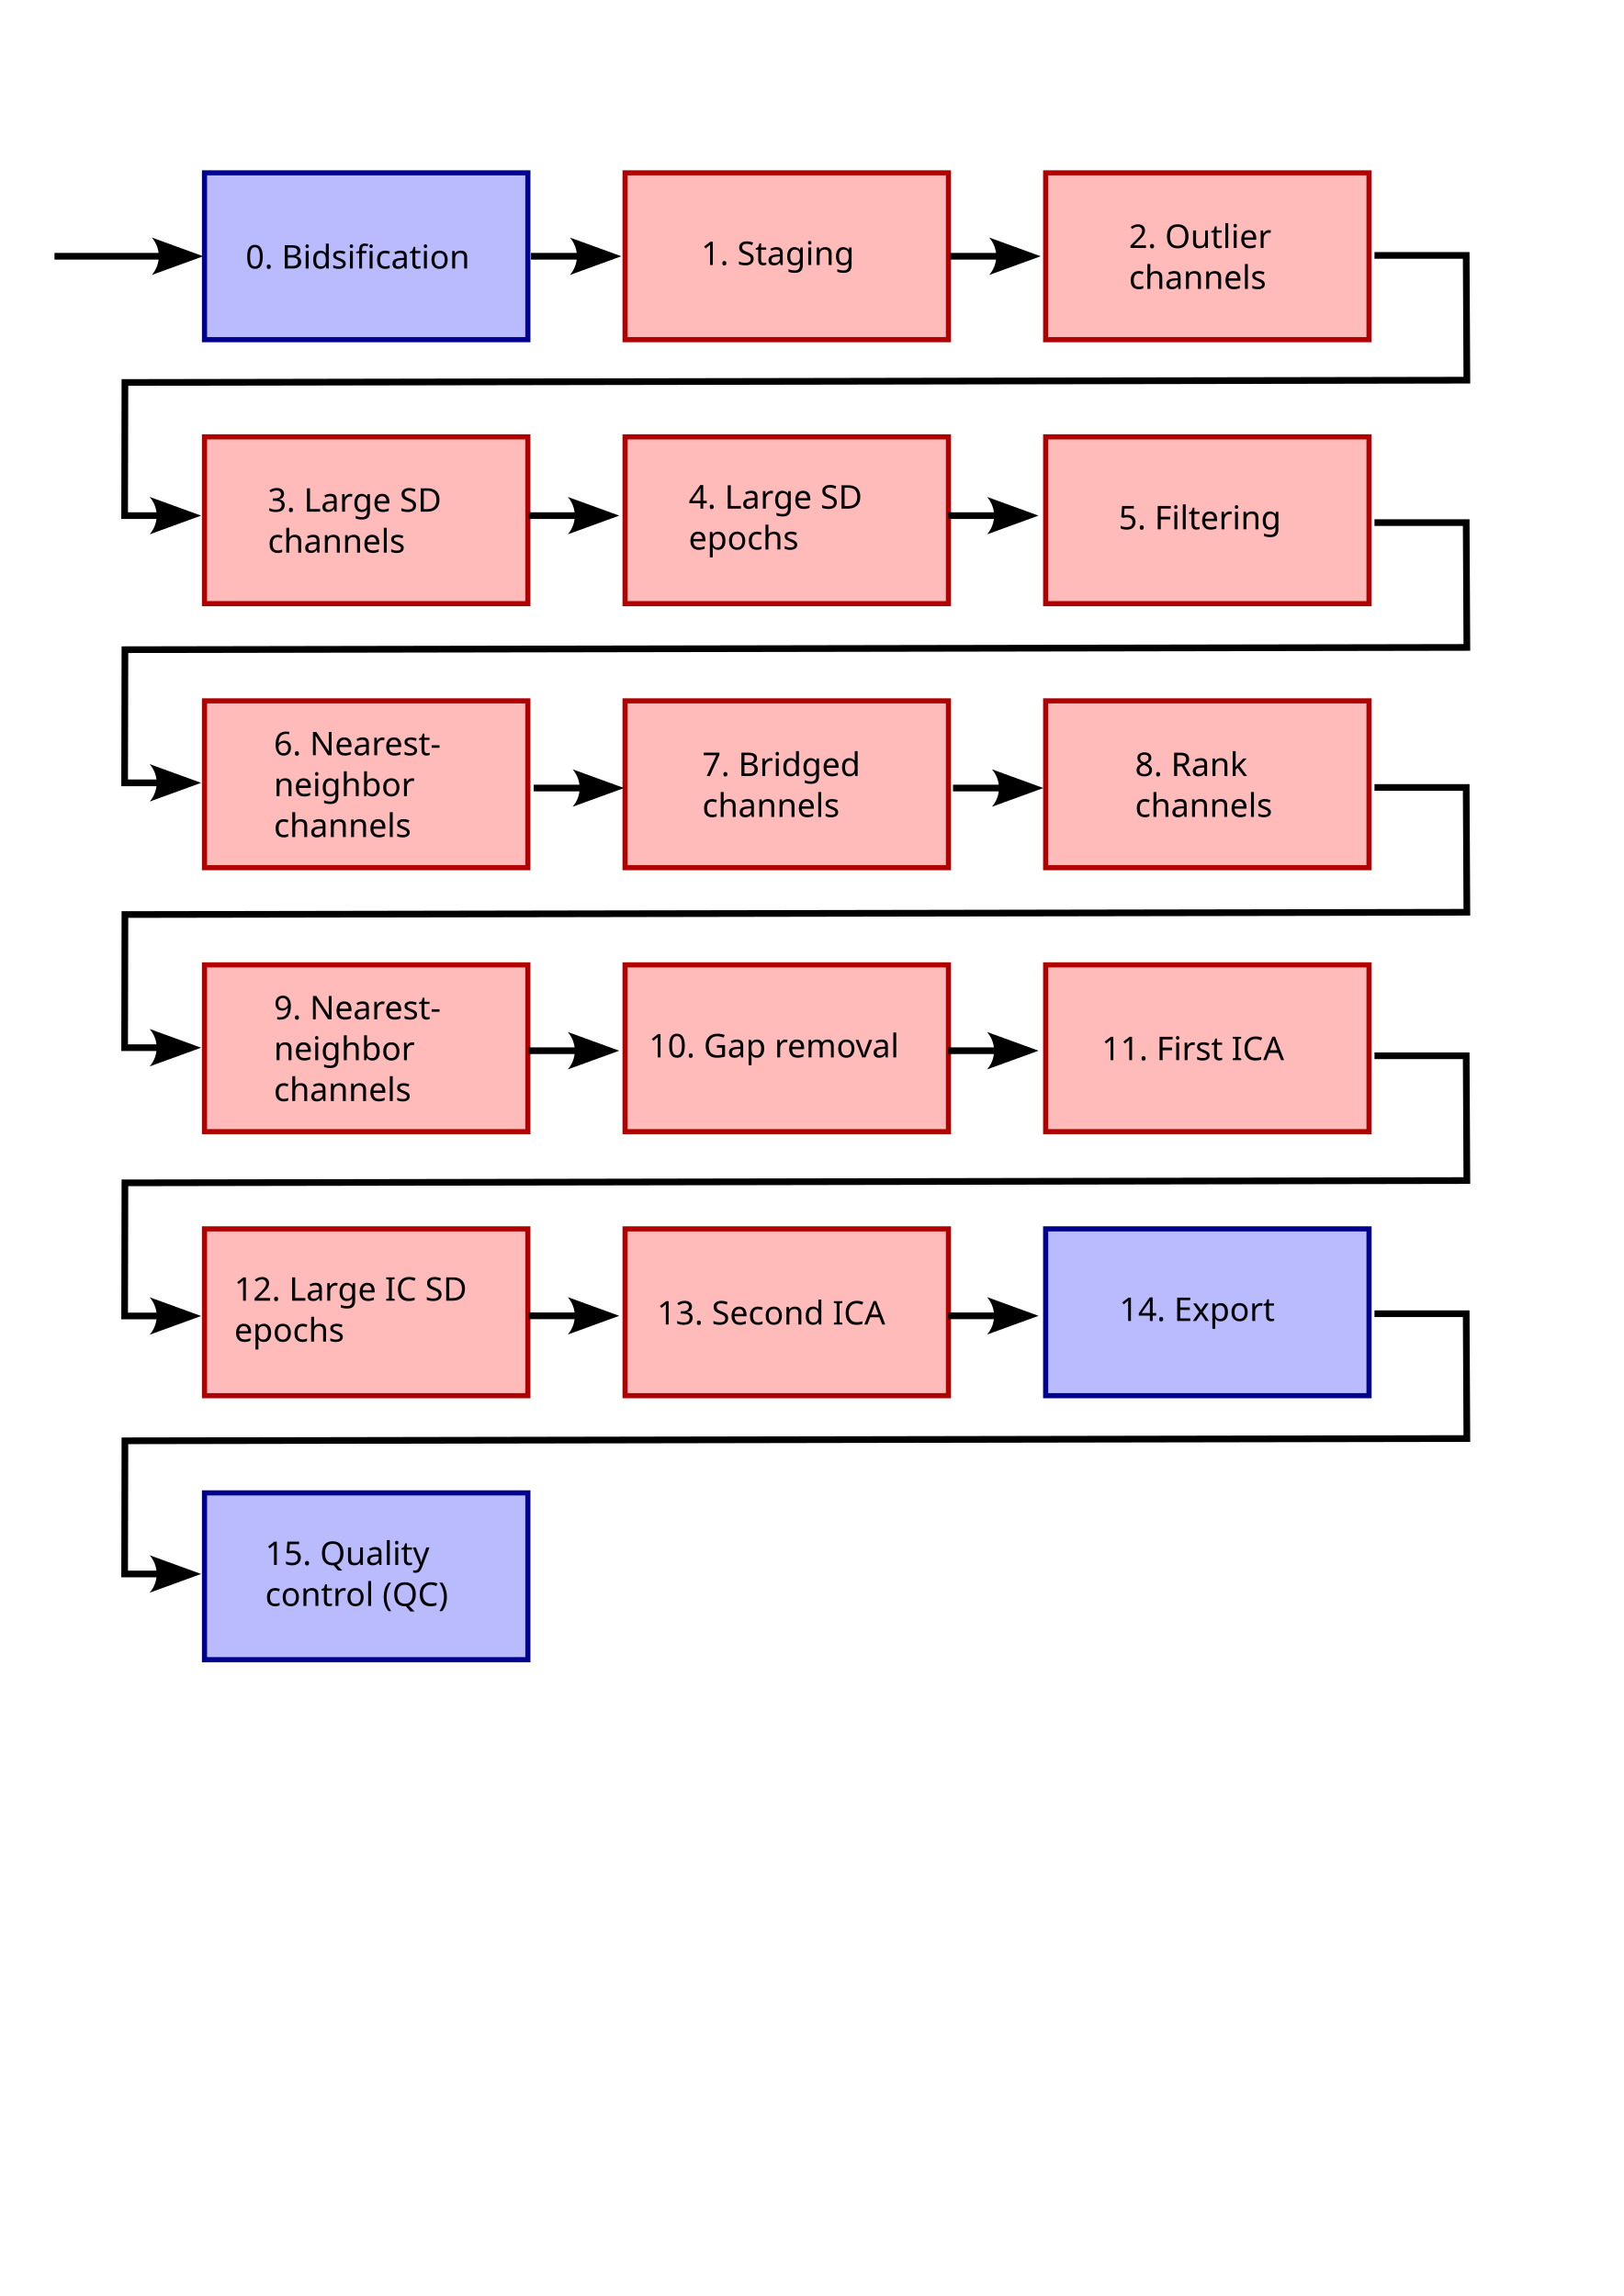
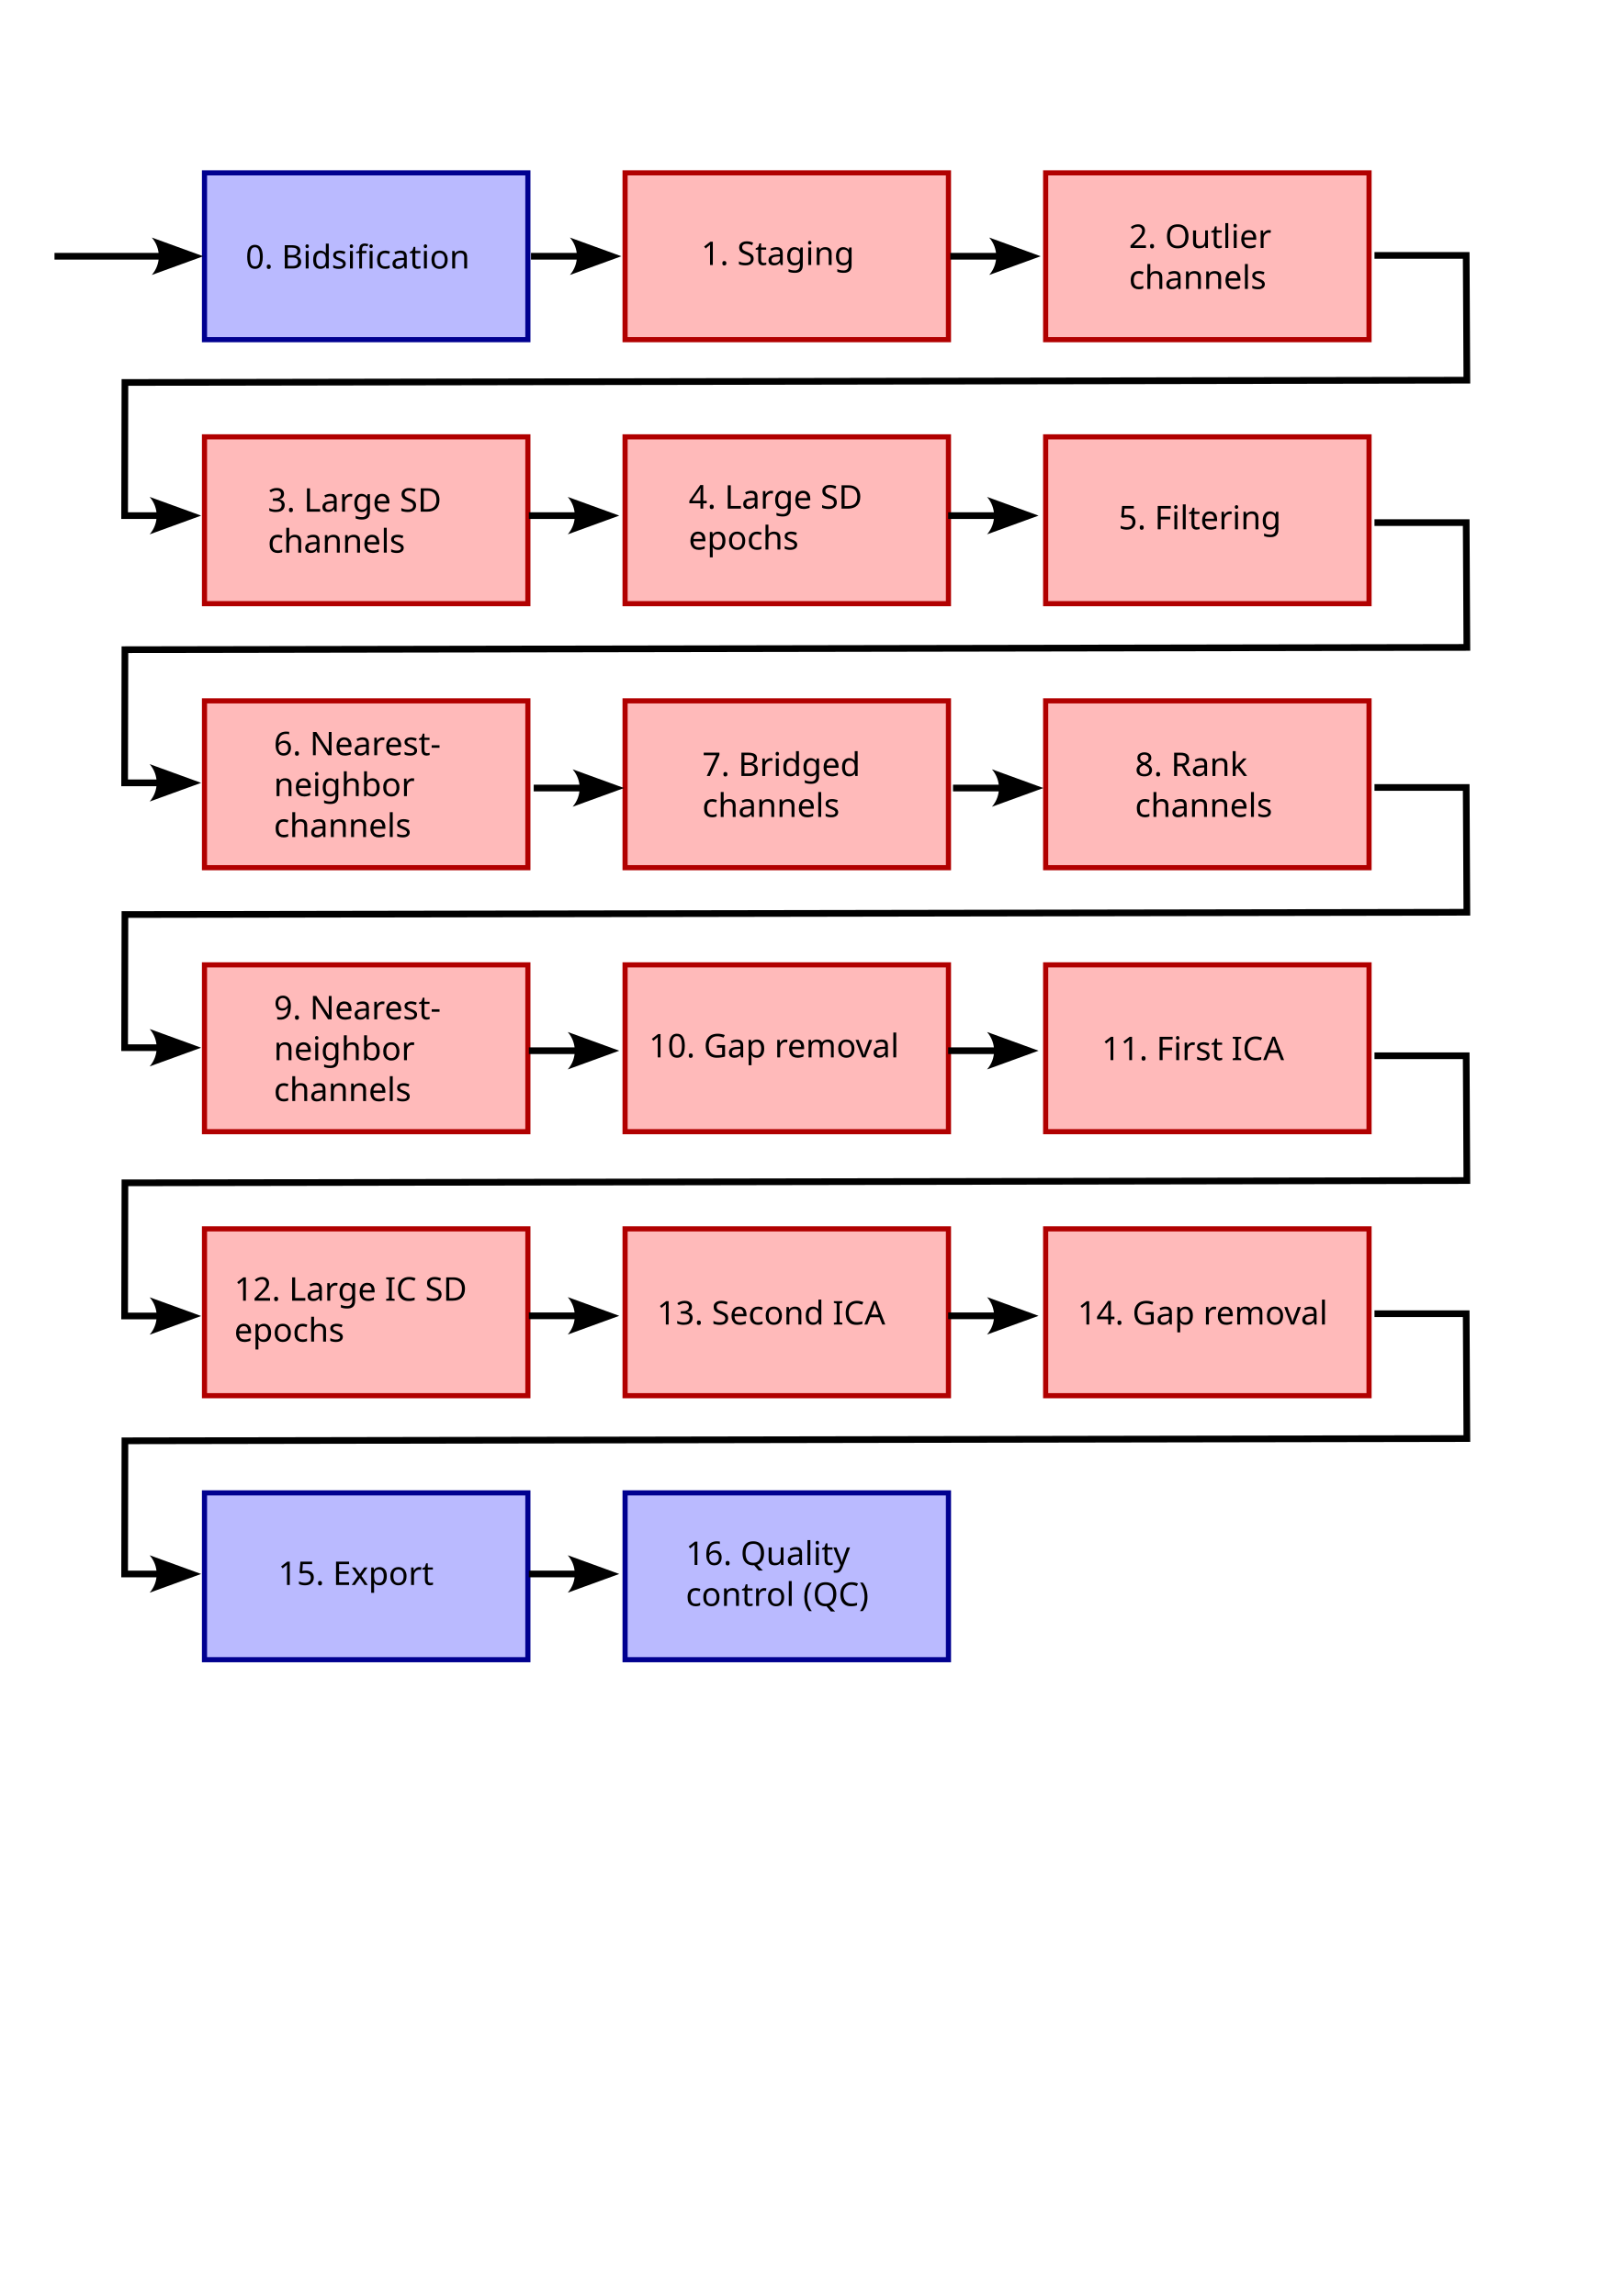
<svg xmlns="http://www.w3.org/2000/svg" width="210mm" height="297mm" viewBox="0 0 210 297" version="1.1" id="svg5">
  <defs id="defs2">
    <marker style="overflow:visible" id="Arrow2" refX="0" refY="0" orient="auto-start-reverse" markerWidth="7.7" markerHeight="5.6" viewBox="0 0 7.7 5.6" preserveAspectRatio="xMidYMid">
      <path transform="scale(0.7)" d="M -2,-4 9,0 -2,4 c 2,-2.33 2,-5.66 0,-8 z" style="fill:context-stroke;fill-rule:evenodd;stroke:none" id="arrow2L" />
    </marker>
    <marker style="overflow:visible" id="Arrow2-9" refX="0" refY="0" orient="auto-start-reverse" markerWidth="7.7" markerHeight="5.6" viewBox="0 0 7.7 5.6" preserveAspectRatio="xMidYMid">
      <path transform="scale(0.7)" d="M -2,-4 9,0 -2,4 c 2,-2.33 2,-5.66 0,-8 z" style="fill:context-stroke;fill-rule:evenodd;stroke:none" id="arrow2L-6" />
    </marker>
    <marker style="overflow:visible" id="Arrow2-9-5" refX="0" refY="0" orient="auto-start-reverse" markerWidth="7.7" markerHeight="5.6" viewBox="0 0 7.7 5.6" preserveAspectRatio="xMidYMid">
      <path transform="scale(0.7)" d="M -2,-4 9,0 -2,4 c 2,-2.33 2,-5.66 0,-8 z" style="fill:context-stroke;fill-rule:evenodd;stroke:none" id="arrow2L-6-2" />
    </marker>
    <marker style="overflow:visible" id="Arrow2-7" refX="0" refY="0" orient="auto-start-reverse" markerWidth="7.7" markerHeight="5.6" viewBox="0 0 7.7 5.6" preserveAspectRatio="xMidYMid">
      <path transform="scale(0.7)" d="M -2,-4 9,0 -2,4 c 2,-2.33 2,-5.66 0,-8 z" style="fill:context-stroke;fill-rule:evenodd;stroke:none" id="arrow2L-7" />
    </marker>
    <marker style="overflow:visible" id="Arrow2-9-9" refX="0" refY="0" orient="auto-start-reverse" markerWidth="7.7" markerHeight="5.6" viewBox="0 0 7.7 5.6" preserveAspectRatio="xMidYMid">
      <path transform="scale(0.7)" d="M -2,-4 9,0 -2,4 c 2,-2.33 2,-5.66 0,-8 z" style="fill:context-stroke;fill-rule:evenodd;stroke:none" id="arrow2L-6-7" />
    </marker>
    <marker style="overflow:visible" id="Arrow2-9-5-5" refX="0" refY="0" orient="auto-start-reverse" markerWidth="7.7" markerHeight="5.6" viewBox="0 0 7.7 5.6" preserveAspectRatio="xMidYMid">
      <path transform="scale(0.7)" d="M -2,-4 9,0 -2,4 c 2,-2.33 2,-5.66 0,-8 z" style="fill:context-stroke;fill-rule:evenodd;stroke:none" id="arrow2L-6-2-3" />
    </marker>
    <marker style="overflow:visible" id="Arrow2-9-98" refX="0" refY="0" orient="auto-start-reverse" markerWidth="7.7" markerHeight="5.6" viewBox="0 0 7.7 5.6" preserveAspectRatio="xMidYMid">
      <path transform="scale(0.7)" d="M -2,-4 9,0 -2,4 c 2,-2.33 2,-5.66 0,-8 z" style="fill:context-stroke;fill-rule:evenodd;stroke:none" id="arrow2L-6-3" />
    </marker>
    <marker style="overflow:visible" id="Arrow2-9-5-0" refX="0" refY="0" orient="auto-start-reverse" markerWidth="7.7" markerHeight="5.6" viewBox="0 0 7.7 5.6" preserveAspectRatio="xMidYMid">
      <path transform="scale(0.7)" d="M -2,-4 9,0 -2,4 c 2,-2.33 2,-5.66 0,-8 z" style="fill:context-stroke;fill-rule:evenodd;stroke:none" id="arrow2L-6-2-9" />
    </marker>
    <marker style="overflow:visible" id="Arrow2-9-8" refX="0" refY="0" orient="auto-start-reverse" markerWidth="7.7" markerHeight="5.6" viewBox="0 0 7.7 5.6" preserveAspectRatio="xMidYMid">
      <path transform="scale(0.7)" d="M -2,-4 9,0 -2,4 c 2,-2.33 2,-5.66 0,-8 z" style="fill:context-stroke;fill-rule:evenodd;stroke:none" id="arrow2L-6-6" />
    </marker>
    <marker style="overflow:visible" id="Arrow2-9-5-1" refX="0" refY="0" orient="auto-start-reverse" markerWidth="7.7" markerHeight="5.6" viewBox="0 0 7.7 5.6" preserveAspectRatio="xMidYMid">
      <path transform="scale(0.7)" d="M -2,-4 9,0 -2,4 c 2,-2.33 2,-5.66 0,-8 z" style="fill:context-stroke;fill-rule:evenodd;stroke:none" id="arrow2L-6-2-96" />
    </marker>
    <marker style="overflow:visible" id="Arrow2-9-4" refX="0" refY="0" orient="auto-start-reverse" markerWidth="7.7" markerHeight="5.6" viewBox="0 0 7.7 5.6" preserveAspectRatio="xMidYMid">
      <path transform="scale(0.7)" d="M -2,-4 9,0 -2,4 c 2,-2.33 2,-5.66 0,-8 z" style="fill:context-stroke;fill-rule:evenodd;stroke:none" id="arrow2L-6-9" />
    </marker>
    <marker style="overflow:visible" id="Arrow2-9-5-4" refX="0" refY="0" orient="auto-start-reverse" markerWidth="7.7" markerHeight="5.6" viewBox="0 0 7.7 5.6" preserveAspectRatio="xMidYMid">
      <path transform="scale(0.7)" d="M -2,-4 9,0 -2,4 c 2,-2.33 2,-5.66 0,-8 z" style="fill:context-stroke;fill-rule:evenodd;stroke:none" id="arrow2L-6-2-4" />
    </marker>
    <marker style="overflow:visible" id="Arrow2-7-2" refX="0" refY="0" orient="auto-start-reverse" markerWidth="7.7" markerHeight="5.6" viewBox="0 0 7.7 5.6" preserveAspectRatio="xMidYMid">
      <path transform="scale(0.7)" d="M -2,-4 9,0 -2,4 c 2,-2.33 2,-5.66 0,-8 z" style="fill:context-stroke;fill-rule:evenodd;stroke:none" id="arrow2L-7-9" />
    </marker>
    <marker style="overflow:visible" id="Arrow2-7-7" refX="0" refY="0" orient="auto-start-reverse" markerWidth="7.7" markerHeight="5.6" viewBox="0 0 7.7 5.6" preserveAspectRatio="xMidYMid">
      <path transform="scale(0.7)" d="M -2,-4 9,0 -2,4 c 2,-2.33 2,-5.66 0,-8 z" style="fill:context-stroke;fill-rule:evenodd;stroke:none" id="arrow2L-7-1" />
    </marker>
    <marker style="overflow:visible" id="Arrow2-7-6" refX="0" refY="0" orient="auto-start-reverse" markerWidth="7.7" markerHeight="5.6" viewBox="0 0 7.7 5.6" preserveAspectRatio="xMidYMid">
      <path transform="scale(0.7)" d="M -2,-4 9,0 -2,4 c 2,-2.33 2,-5.66 0,-8 z" style="fill:context-stroke;fill-rule:evenodd;stroke:none" id="arrow2L-7-17" />
    </marker>
    <marker style="overflow:visible" id="Arrow2-7-5" refX="0" refY="0" orient="auto-start-reverse" markerWidth="7.7" markerHeight="5.6" viewBox="0 0 7.7 5.6" preserveAspectRatio="xMidYMid">
      <path transform="scale(0.7)" d="M -2,-4 9,0 -2,4 c 2,-2.33 2,-5.66 0,-8 z" style="fill:context-stroke;fill-rule:evenodd;stroke:none" id="arrow2L-7-0" />
    </marker>
+     <marker style="overflow:visible" id="Arrow2-9-4-5" refX="0" refY="0" orient="auto-start-reverse" markerWidth="7.7" markerHeight="5.6" viewBox="0 0 7.7 5.6" preserveAspectRatio="xMidYMid">
+       <path transform="scale(0.7)" d="M -2,-4 9,0 -2,4 c 2,-2.33 2,-5.66 0,-8 z" style="fill:context-stroke;fill-rule:evenodd;stroke:none" id="arrow2L-6-9-8" />
+     </marker>
  </defs>
  <g id="layer1">
    <g id="g6315" transform="translate(21.10885,1.223578)">
      <rect style="fill:#0000ff;fill-opacity:0.27;stroke:#000090;stroke-width:0.665;stroke-opacity:1" id="rect234" width="41.824" height="21.579" x="5.339" y="21.135" />
      <text xml:space="preserve" style="font-size:4.233px;line-height:1.25;font-family:sans-serif;stroke-width:0.265" x="10.661" y="33.511" id="text2821">
        <tspan id="tspan2819" style="stroke-width:0.265" x="10.661" y="33.511">0. Bidsification</tspan>
      </text>
    </g>
-     <g id="g6395" transform="translate(128.5649,-42.70703)">
+     <g id="g6395" transform="translate(19.77404,-8.55629)">
      <rect style="fill:#0000ff;fill-opacity:0.27;stroke:#000090;stroke-width:0.665;stroke-opacity:1" id="rect234-0" width="41.824" height="21.579" x="6.674" y="201.668" />
      <text xml:space="preserve" style="font-size:4.233px;line-height:1.25;font-family:sans-serif;stroke-width:0.265" x="16.205" y="213.576" id="text2821-5">
-         <tspan id="tspan2819-2" style="stroke-width:0.265" x="16.205" y="213.576">14. Export</tspan>
+         <tspan id="tspan2819-2" style="stroke-width:0.265" x="16.205" y="213.576">15. Export</tspan>
      </text>
    </g>
-     <g id="g6403" transform="translate(-32.2837,-8.556298)">
+     <g id="g6403" transform="translate(22.11171,-8.556305)">
      <rect style="fill:#0000ff;fill-opacity:0.27;stroke:#000090;stroke-width:0.665;stroke-opacity:1" id="rect234-0-1" width="41.824" height="21.579" x="58.732" y="201.668" />
      <text xml:space="preserve" style="font-size:4.233px;line-height:1.25;font-family:sans-serif;stroke-width:0.265" x="66.582" y="210.994" id="text2821-5-0">
-         <tspan id="tspan2819-2-6" style="stroke-width:0.265" x="66.582" y="210.994">15. Quality </tspan>
+         <tspan id="tspan2819-2-6" style="stroke-width:0.265" x="66.582" y="210.994">16. Quality </tspan>
        <tspan style="stroke-width:0.265" x="66.582" y="216.286" id="tspan6397">control (QC)</tspan>
      </text>
    </g>
    <g id="g6320" transform="translate(20.55443,1.77975)">
      <rect style="fill:#ff0000;fill-opacity:0.27;stroke:#b10000;stroke-width:0.665;stroke-opacity:1" id="rect234-9" width="41.824" height="21.579" x="60.289" y="20.578" />
      <text xml:space="preserve" style="font-size:4.233px;line-height:1.25;font-family:sans-serif;stroke-width:0.265" x="70.135" y="32.498" id="text2821-8">
        <tspan id="tspan2819-6" style="stroke-width:0.265" x="70.135" y="32.498">1. Staging</tspan>
      </text>
    </g>
    <g id="g6326" transform="translate(134.794,-24.91653)">
      <rect style="fill:#ff0000;fill-opacity:0.27;stroke:#b10000;stroke-width:0.665;stroke-opacity:1" id="rect234-9-9" width="41.824" height="21.579" x="0.445" y="47.275" />
      <text xml:space="preserve" style="font-size:4.233px;line-height:1.25;font-family:sans-serif;stroke-width:0.265" x="11.215" y="56.995" id="text2821-8-9">
        <tspan id="tspan2819-6-9" style="stroke-width:0.265" x="11.215" y="56.995">2. Outlier </tspan>
        <tspan style="stroke-width:0.265" x="11.215" y="62.286" id="tspan3233">channels</tspan>
      </text>
    </g>
    <g id="g6332" transform="translate(-31.6163,3.227553)">
      <rect style="fill:#ff0000;fill-opacity:0.27;stroke:#b10000;stroke-width:0.665;stroke-opacity:1" id="rect234-9-1" width="41.824" height="21.579" x="58.064" y="53.281" />
      <text xml:space="preserve" style="font-size:4.233px;line-height:1.25;font-family:sans-serif;stroke-width:0.265" x="66.254" y="62.964" id="text2821-8-7">
        <tspan id="tspan2819-6-2" style="stroke-width:0.265" x="66.254" y="62.964">3. Large SD </tspan>
        <tspan style="stroke-width:0.265" x="66.254" y="68.256" id="tspan3235">channels</tspan>
      </text>
    </g>
    <g id="g6338" transform="translate(-38.39985,-4.558862)">
      <rect style="fill:#ff0000;fill-opacity:0.27;stroke:#b10000;stroke-width:0.665;stroke-opacity:1" id="rect234-9-3" width="41.824" height="21.579" x="119.243" y="61.068" />
      <text xml:space="preserve" style="font-size:4.233px;line-height:1.25;font-family:sans-serif;stroke-width:0.265" x="127.462" y="70.353" id="text2821-8-6">
        <tspan id="tspan2819-6-5" style="stroke-width:0.265" x="127.462" y="70.353">4. Large SD </tspan>
        <tspan style="stroke-width:0.265" x="127.462" y="75.644" id="tspan3237">epochs</tspan>
      </text>
    </g>
    <g id="g6343" transform="translate(124.7829,-31.03267)">
      <rect style="fill:#ff0000;fill-opacity:0.27;stroke:#b10000;stroke-width:0.665;stroke-opacity:1" id="rect234-9-5" width="41.824" height="21.579" x="10.456" y="87.542" />
      <text xml:space="preserve" style="font-size:4.233px;line-height:1.25;font-family:sans-serif;stroke-width:0.265" x="19.891" y="99.502" id="text2821-8-8">
        <tspan id="tspan2819-6-1" style="stroke-width:0.265" x="19.891" y="99.502">5. Filtering</tspan>
      </text>
    </g>
    <g id="g6350" transform="translate(-34.95333,-0.6639034)">
      <rect style="fill:#ff0000;fill-opacity:0.27;stroke:#b10000;stroke-width:0.665;stroke-opacity:1" id="rect234-9-4" width="41.824" height="21.579" x="61.401" y="91.324" />
      <text xml:space="preserve" style="font-size:4.233px;line-height:1.25;font-family:sans-serif;stroke-width:0.265" x="70.367" y="98.357" id="text2821-8-71">
        <tspan id="tspan2819-6-3" style="stroke-width:0.265" x="70.367" y="98.357">6. Nearest-</tspan>
        <tspan style="stroke-width:0.265" x="70.367" y="103.649" id="tspan6197">neighbor</tspan>
        <tspan style="stroke-width:0.265" x="70.367" y="108.941" id="tspan6143">channels</tspan>
      </text>
    </g>
    <g id="g6356" transform="translate(-38.84479,0.00350842)">
      <rect style="fill:#ff0000;fill-opacity:0.27;stroke:#b10000;stroke-width:0.665;stroke-opacity:1" id="rect234-9-8" width="41.824" height="21.579" x="119.688" y="90.656" />
      <text xml:space="preserve" style="font-size:4.233px;line-height:1.25;font-family:sans-serif;stroke-width:0.265" x="129.671" y="100.376" id="text2821-8-4">
        <tspan id="tspan2819-6-8" style="stroke-width:0.265" x="129.671" y="100.376">7. Bridged</tspan>
        <tspan style="stroke-width:0.265" x="129.671" y="105.668" id="tspan6203">channels</tspan>
      </text>
    </g>
    <g id="g6362" transform="translate(129.4548,-34.92413)">
      <rect style="fill:#ff0000;fill-opacity:0.27;stroke:#b10000;stroke-width:0.665;stroke-opacity:1" id="rect234-9-0" width="41.824" height="21.579" x="5.784" y="125.584" />
      <text xml:space="preserve" style="font-size:4.233px;line-height:1.25;font-family:sans-serif;stroke-width:0.265" x="17.338" y="135.304" id="text2821-8-46">
        <tspan id="tspan2819-6-0" style="stroke-width:0.265" x="17.338" y="135.304">8. Rank</tspan>
        <tspan style="stroke-width:0.265" x="17.338" y="140.595" id="tspan6205">channels</tspan>
      </text>
    </g>
    <g id="g6369" transform="translate(-26.72198,-3.220178)">
      <rect style="fill:#ff0000;fill-opacity:0.27;stroke:#b10000;stroke-width:0.665;stroke-opacity:1" id="rect234-9-32" width="41.824" height="21.579" x="53.17" y="128.031" />
      <text xml:space="preserve" style="font-size:4.233px;line-height:1.25;font-family:sans-serif;stroke-width:0.265" x="62.136" y="135.067" id="text2821-8-69">
        <tspan id="tspan2819-6-4" style="stroke-width:0.265" x="62.136" y="135.067">9. Nearest-</tspan>
        <tspan style="stroke-width:0.265" x="62.136" y="140.358" id="tspan6199">neighbor</tspan>
        <tspan style="stroke-width:0.265" x="62.136" y="145.65" id="tspan6201">channels</tspan>
      </text>
    </g>
    <g id="g6374" transform="translate(-34.13952,-7.002511)">
      <rect style="fill:#ff0000;fill-opacity:0.27;stroke:#b10000;stroke-width:0.665;stroke-opacity:1" id="rect234-9-13" width="41.824" height="21.579" x="114.983" y="131.813" />
      <text xml:space="preserve" style="font-size:4.233px;line-height:1.25;font-family:sans-serif;stroke-width:0.265" x="118.065" y="143.785" id="text2821-8-78">
        <tspan id="tspan2819-6-83" style="stroke-width:0.265" x="118.065" y="143.785">10. Gap removal</tspan>
      </text>
    </g>
    <g id="g6379" transform="translate(129.6773,-31.4741)">
      <rect style="fill:#ff0000;fill-opacity:0.27;stroke:#b10000;stroke-width:0.665;stroke-opacity:1" id="rect234-9-81" width="41.824" height="21.579" x="5.562" y="156.284" />
      <text xml:space="preserve" style="font-size:4.233px;line-height:1.25;font-family:sans-serif;stroke-width:0.265" x="12.811" y="168.613" id="text2821-8-5">
        <tspan id="tspan2819-6-35" style="stroke-width:0.265" x="12.811" y="168.613">11. First ICA</tspan>
      </text>
    </g>
    <g id="g6385" transform="translate(-29.83655,-3.774957)">
      <rect style="fill:#ff0000;fill-opacity:0.27;stroke:#b10000;stroke-width:0.665;stroke-opacity:1" id="rect234-9-43" width="41.824" height="21.579" x="56.285" y="162.736" />
      <text xml:space="preserve" style="font-size:4.233px;line-height:1.25;font-family:sans-serif;stroke-width:0.265" x="60.138" y="172.025" id="text2821-8-65">
        <tspan id="tspan2819-6-95" style="stroke-width:0.265" x="60.138" y="172.025">12. Large IC SD</tspan>
        <tspan style="stroke-width:0.265" x="60.138" y="177.317" id="tspan6207">epochs</tspan>
      </text>
    </g>
    <g id="g6390" transform="translate(-32.83812,-3.552484)">
      <rect style="fill:#ff0000;fill-opacity:0.27;stroke:#b10000;stroke-width:0.665;stroke-opacity:1" id="rect234-9-43-4" width="41.824" height="21.579" x="113.682" y="162.514" />
      <text xml:space="preserve" style="font-size:4.233px;line-height:1.25;font-family:sans-serif;stroke-width:0.265" x="117.814" y="174.879" id="text2821-8-65-0">
        <tspan style="stroke-width:0.265" x="117.814" y="174.879" id="tspan6207-1">13. Second ICA</tspan>
      </text>
    </g>
+     <g id="g6390-0" transform="translate(21.55734,-3.552484)">
+       <rect style="fill:#ff0000;fill-opacity:0.27;stroke:#b10000;stroke-width:0.665;stroke-opacity:1" id="rect234-9-43-4-2" width="41.824" height="21.579" x="113.682" y="162.514" />
+       <text xml:space="preserve" style="font-size:4.233px;line-height:1.25;font-family:sans-serif;stroke-width:0.265" x="117.814" y="174.879" id="text2821-8-65-0-4">
+         <tspan style="stroke-width:0.265" x="117.814" y="174.879" id="tspan6207-1-8">14. Gap removal</tspan>
+       </text>
+     </g>
    <path style="fill:none;stroke:#000000;stroke-width:0.865;stroke-linecap:butt;stroke-linejoin:miter;stroke-dasharray:none;stroke-opacity:1;marker-end:url(#Arrow2)" d="M 7.048,33.148 H 20.841" id="path6468" />
    <path style="fill:none;stroke:#000000;stroke-width:0.865;stroke-linecap:butt;stroke-linejoin:miter;stroke-dasharray:none;stroke-opacity:1;marker-end:url(#Arrow2-9)" d="m 68.675,33.148 h 6.242" id="path6468-6" />
    <path style="fill:none;stroke:#000000;stroke-width:0.865;stroke-linecap:butt;stroke-linejoin:miter;stroke-dasharray:none;stroke-opacity:1;marker-end:url(#Arrow2-9-5)" d="m 122.905,33.148 h 6.242" id="path6468-6-0" />
    <path style="fill:none;stroke:#000000;stroke-width:0.865;stroke-linecap:butt;stroke-linejoin:miter;stroke-dasharray:none;stroke-opacity:1;marker-end:url(#Arrow2-7)" d="m 177.767,33.035 h 11.863 l 0.085,16.144 -173.558,0.295 -0.039,17.225 h 4.447" id="path6468-9" />
    <path style="fill:none;stroke:#000000;stroke-width:0.865;stroke-linecap:butt;stroke-linejoin:miter;stroke-dasharray:none;stroke-opacity:1;marker-end:url(#Arrow2-7-2)" d="m 177.767,67.601 h 11.863 l 0.085,16.144 -173.558,0.295 -0.039,17.225 h 4.447" id="path6468-9-9" />
    <path style="fill:none;stroke:#000000;stroke-width:0.865;stroke-linecap:butt;stroke-linejoin:miter;stroke-dasharray:none;stroke-opacity:1;marker-end:url(#Arrow2-7-7)" d="m 177.767,101.861 h 11.863 l 0.085,16.144 -173.558,0.295 -0.039,17.225 h 4.447" id="path6468-9-2" />
    <path style="fill:none;stroke:#000000;stroke-width:0.865;stroke-linecap:butt;stroke-linejoin:miter;stroke-dasharray:none;stroke-opacity:1;marker-end:url(#Arrow2-7-6)" d="m 177.767,136.567 h 11.863 l 0.085,16.144 -173.558,0.295 -0.039,17.225 h 4.447" id="path6468-9-6" />
    <path style="fill:none;stroke:#000000;stroke-width:0.865;stroke-linecap:butt;stroke-linejoin:miter;stroke-dasharray:none;stroke-opacity:1;marker-end:url(#Arrow2-7-5)" d="m 177.767,169.937 h 11.863 l 0.085,16.144 -173.558,0.295 -0.039,17.225 h 4.447" id="path6468-9-4" />
    <path style="fill:none;stroke:#000000;stroke-width:0.865;stroke-linecap:butt;stroke-linejoin:miter;stroke-dasharray:none;stroke-opacity:1;marker-end:url(#Arrow2-9-9)" d="m 68.399,66.699 h 6.242" id="path6468-6-9" />
    <path style="fill:none;stroke:#000000;stroke-width:0.865;stroke-linecap:butt;stroke-linejoin:miter;stroke-dasharray:none;stroke-opacity:1;marker-end:url(#Arrow2-9-5-5)" d="m 122.63,66.699 h 6.242" id="path6468-6-0-4" />
    <path style="fill:none;stroke:#000000;stroke-width:0.865;stroke-linecap:butt;stroke-linejoin:miter;stroke-dasharray:none;stroke-opacity:1;marker-end:url(#Arrow2-9-98)" d="m 69.028,101.936 h 6.242" id="path6468-6-7" />
    <path style="fill:none;stroke:#000000;stroke-width:0.865;stroke-linecap:butt;stroke-linejoin:miter;stroke-dasharray:none;stroke-opacity:1;marker-end:url(#Arrow2-9-5-0)" d="m 123.259,101.936 h 6.242" id="path6468-6-0-6" />
    <path style="fill:none;stroke:#000000;stroke-width:0.865;stroke-linecap:butt;stroke-linejoin:miter;stroke-dasharray:none;stroke-opacity:1;marker-end:url(#Arrow2-9-8)" d="M 68.399,135.915 H 74.641" id="path6468-6-8" />
    <path style="fill:none;stroke:#000000;stroke-width:0.865;stroke-linecap:butt;stroke-linejoin:miter;stroke-dasharray:none;stroke-opacity:1;marker-end:url(#Arrow2-9-5-1)" d="m 122.63,135.915 h 6.242" id="path6468-6-0-9" />
    <path style="fill:none;stroke:#000000;stroke-width:0.865;stroke-linecap:butt;stroke-linejoin:miter;stroke-dasharray:none;stroke-opacity:1;marker-end:url(#Arrow2-9-4)" d="m 68.399,170.209 h 6.242" id="path6468-6-5" />
+     <path style="fill:none;stroke:#000000;stroke-width:0.865;stroke-linecap:butt;stroke-linejoin:miter;stroke-dasharray:none;stroke-opacity:1;marker-end:url(#Arrow2-9-4-5)" d="m 68.399,203.601 h 6.242" id="path6468-6-5-1" />
    <path style="fill:none;stroke:#000000;stroke-width:0.865;stroke-linecap:butt;stroke-linejoin:miter;stroke-dasharray:none;stroke-opacity:1;marker-end:url(#Arrow2-9-5-4)" d="m 122.63,170.209 h 6.242" id="path6468-6-0-5" />
  </g>
</svg>
